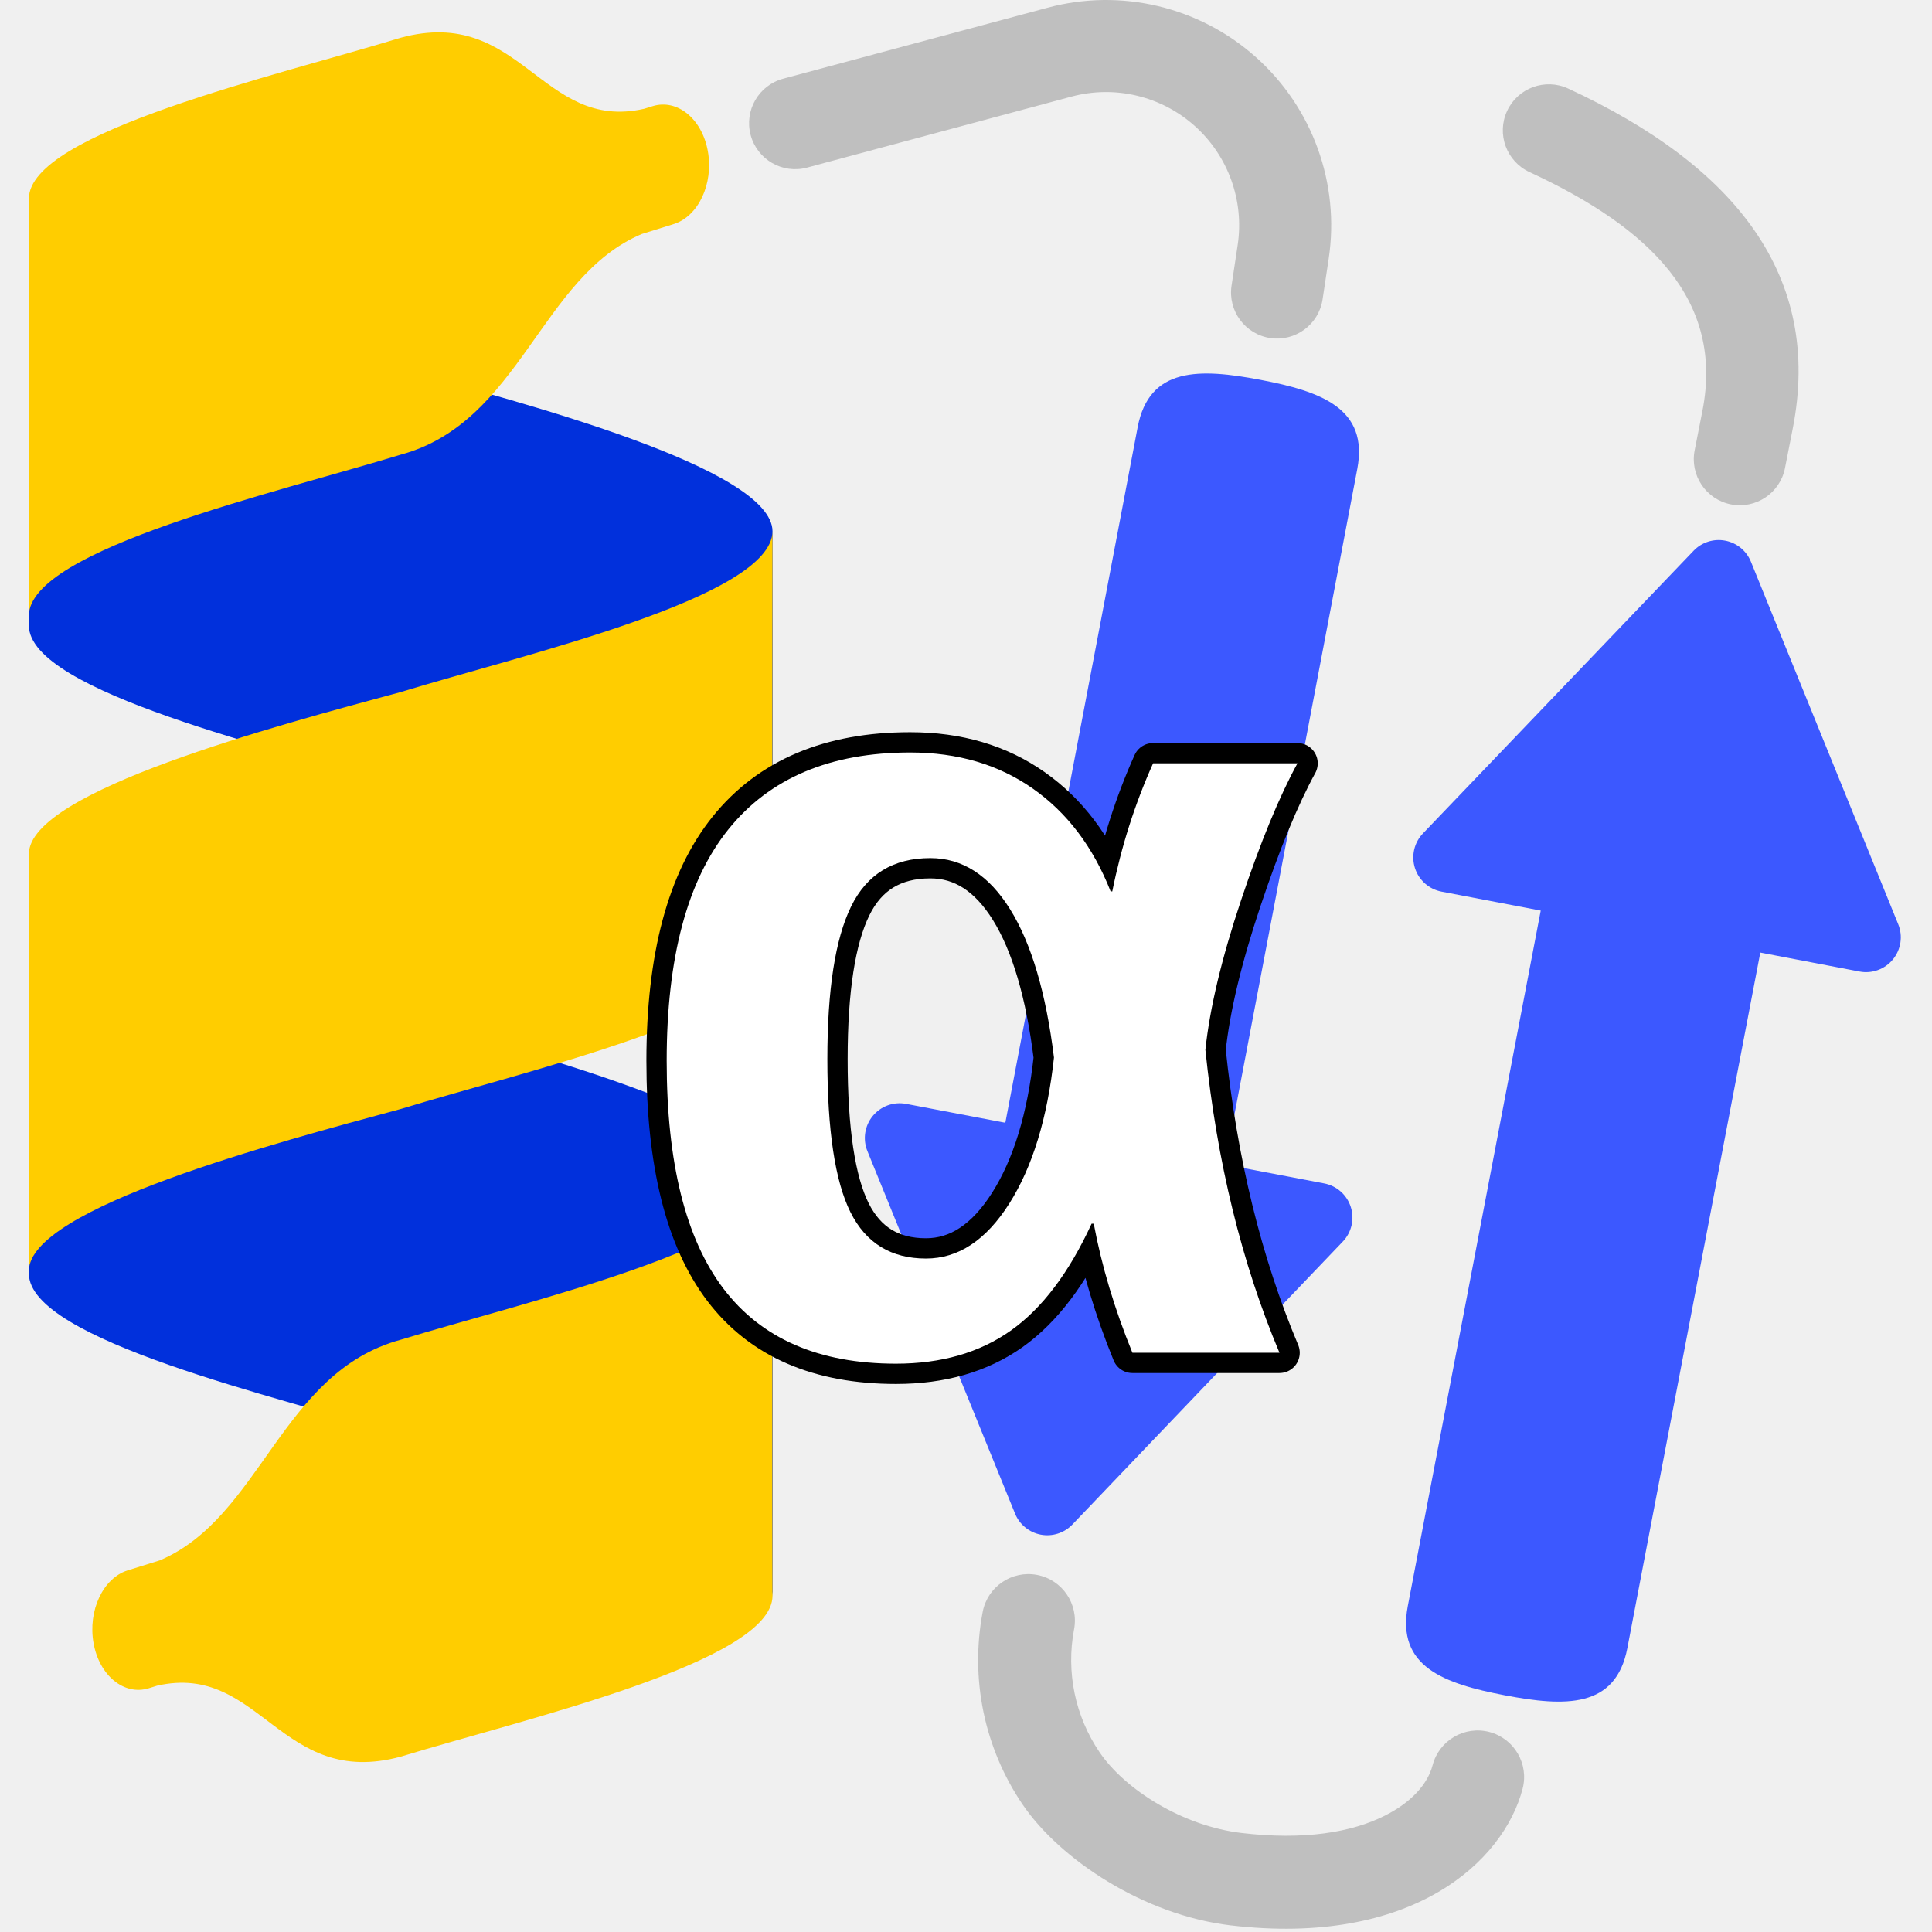
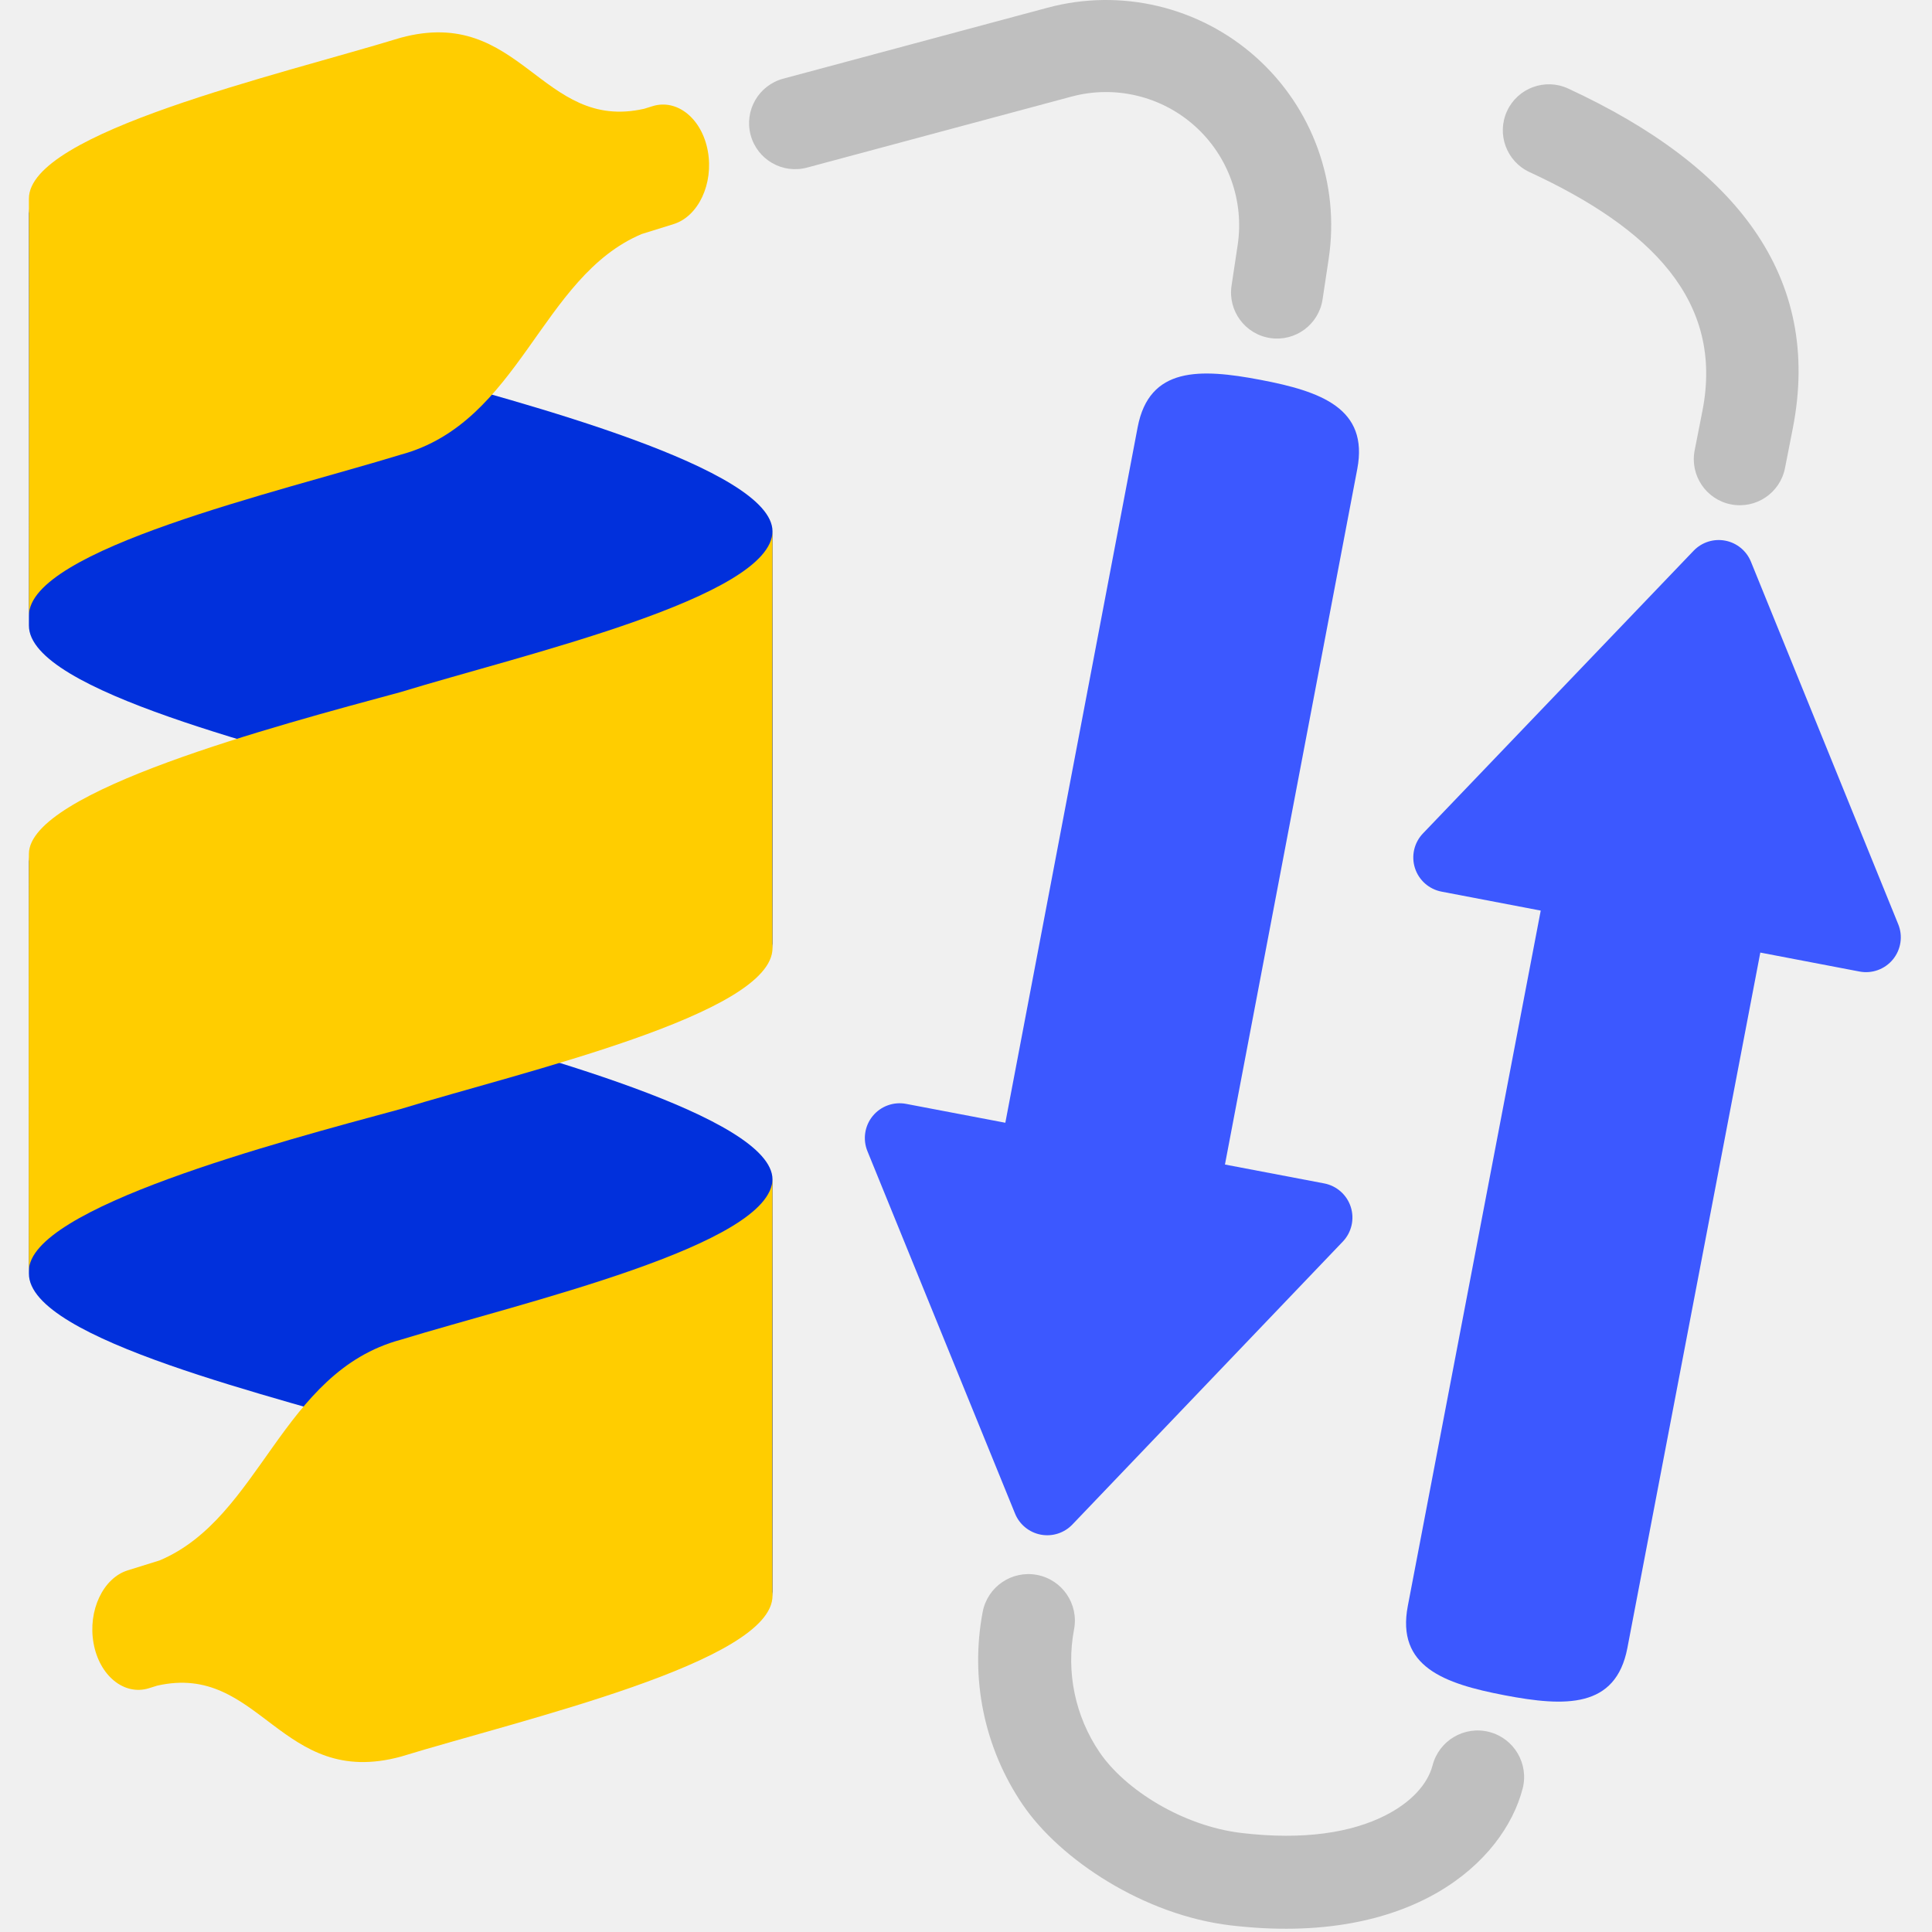
<svg xmlns="http://www.w3.org/2000/svg" width="100%" height="100%" viewBox="0 0 381 381" version="1.1" xml:space="preserve" style="fill-rule:evenodd;clip-rule:evenodd;stroke-linejoin:round;stroke-miterlimit:2;">
  <rect id="Artboard4" x="0" y="0" width="380.358" height="380.358" style="fill:none;" />
  <g>
    <path d="M159.152,33.051l52.145,-13.999c8.556,-2.297 17.694,-0.125 24.302,5.776c6.607,5.901 9.794,14.736 8.475,23.497c-0.733,4.868 -1.207,8.015 -1.207,8.015c-0.745,4.953 2.671,9.581 7.624,10.326c4.954,0.746 9.581,-2.67 10.327,-7.623l1.207,-8.015c2.231,-14.817 -3.159,-29.759 -14.334,-39.74c-11.176,-9.98 -26.63,-13.653 -41.101,-9.768c-26.072,6.999 -52.145,13.999 -52.145,13.999c-4.838,1.299 -7.712,6.281 -6.413,11.119c1.299,4.839 6.282,7.712 11.12,6.413Z" style="fill:#bfbfbf;" />
    <g>
      <path d="M5.699,251.155c0.054,-12.356 0,-82.258 0,-82.223c0,13.089 49.303,24.393 73.322,31.753c24.566,6.642 73.267,19.543 73.321,31.898c0.058,13.089 0.03,88.971 0,82.223c-0.054,-12.356 -48.755,-25.257 -73.321,-31.899c-24.019,-7.359 -73.379,-18.664 -73.322,-31.752Z" style="fill:#0130dc;" />
      <path d="M5.699,123.342c0.054,-12.356 0,-82.257 0,-82.223c0,13.089 49.303,24.393 73.322,31.753c24.566,6.642 73.267,19.543 73.321,31.899c0.058,13.088 0.03,88.97 0,82.222c-0.054,-12.355 -48.755,-25.256 -73.321,-31.899c-24.019,-7.359 -73.379,-18.664 -73.322,-31.752Z" style="fill:#0130dc;" />
      <path d="M5.854,41.118c-0.007,-0.12 -0.081,-0.124 -0.155,-0.096c-0.074,-0.028 -0.147,-0.023 -0.155,0.096l-0,0.001l-0,0.018l-0,0.002c-0,0.122 0,0.8 0.001,1.941c0.008,11.409 0.047,69.141 -0.001,80.261l-0,-0c-0.007,1.62 0.709,3.221 2.037,4.784c1.94,2.285 5.197,4.508 9.334,6.647c16.011,8.279 45.251,15.368 62.07,20.522c0.002,0 0.003,0.001 0.004,0.001c17.189,4.647 46.199,12.359 62.077,20.804c4.064,2.162 7.265,4.369 9.178,6.588c1.241,1.439 1.936,2.872 1.943,4.307c0.001,0.283 0.003,0.427 0.004,0.443c0.004,0.05 0.018,0.077 0.022,0.086c0.036,0.079 0.086,0.095 0.123,0.098c0.042,0.004 0.098,-0.007 0.14,-0.092c0.002,-0.004 0.024,-0.04 0.026,-0.118c0.002,-0.058 0.003,-0.306 0.005,-0.726c0.025,-7.492 0.042,-70.136 -0.009,-81.916c-0.007,-1.53 -0.725,-3.077 -2.048,-4.612c-1.932,-2.241 -5.163,-4.476 -9.268,-6.66c-15.89,-8.453 -44.924,-16.174 -62.128,-20.825c-16.808,-5.15 -45.998,-12.231 -62,-20.504c-4.095,-2.117 -7.324,-4.309 -9.25,-6.571c-1.251,-1.468 -1.949,-2.956 -1.949,-4.478l-0.001,-0.001Zm0.002,1.856l0,0.105c0.009,11.41 0.047,69.144 -0.001,80.264l-0,-0c-0.007,1.521 0.686,3.009 1.933,4.477c1.921,2.262 5.147,4.454 9.241,6.571c15.999,8.273 45.217,15.353 62.025,20.503c17.204,4.652 46.238,12.373 62.128,20.826c4.105,2.183 7.336,4.419 9.268,6.66c0.829,0.962 1.421,1.929 1.749,2.894c0.023,-11.858 0.037,-69.277 -0.012,-80.502c-0.007,-1.435 -0.702,-2.869 -1.943,-4.308c-1.913,-2.218 -5.114,-4.425 -9.178,-6.587c-15.878,-8.446 -44.888,-16.157 -62.077,-20.805c-0.001,0 -0.002,-0 -0.004,-0.001c-16.819,-5.153 -46.031,-12.242 -62.045,-20.522c-4.137,-2.139 -7.397,-4.361 -9.343,-6.646c-0.821,-0.963 -1.41,-1.941 -1.741,-2.929Z" style="fill:none;" />
      <path d="M152.342,186.947c-0.054,-12.356 0,-82.257 0,-82.223c0,13.089 -49.302,24.393 -73.321,31.753c-24.567,6.642 -73.268,19.543 -73.322,31.899c-0.057,13.088 -0.029,88.97 0,82.222c0.054,-12.355 48.755,-25.256 73.322,-31.898c24.019,-7.36 73.379,-18.665 73.321,-31.753Z" style="fill:#ffcd00;" />
      <path d="M152.343,104.627c-0.074,-0.028 -0.148,-0.024 -0.156,0.096l-0,0.001c-0,1.522 -0.699,3.01 -1.949,4.479c-1.927,2.261 -5.155,4.453 -9.25,6.57c-16.002,8.274 -45.193,15.354 -62,20.504c-17.205,4.652 -46.238,12.373 -62.129,20.825c-4.105,2.184 -7.335,4.419 -9.267,6.66c-1.323,1.535 -2.042,3.082 -2.048,4.612c-0.052,11.78 -0.035,74.425 -0.009,81.916c0.001,0.42 0.003,0.668 0.004,0.726c0.007,0.278 0.283,0.127 0.29,0.112c0.004,-0.009 0.017,-0.035 0.021,-0.086c0.002,-0.016 0.004,-0.16 0.005,-0.443c0.006,-1.435 0.702,-2.868 1.942,-4.307c1.913,-2.219 5.115,-4.426 9.179,-6.587c15.877,-8.446 44.887,-16.157 62.076,-20.805c0.001,-0 0.003,-0.001 0.004,-0.001c16.819,-5.154 46.06,-12.243 62.071,-20.522c4.137,-2.139 7.393,-4.361 9.334,-6.646c1.328,-1.564 2.044,-3.165 2.037,-4.785l-0,-0c-0.049,-11.12 -0.01,-68.851 -0.002,-80.261c0.001,-1.141 0.002,-1.819 0.002,-1.941l-0,-0.002l-0,-0.018l-0.001,-0.001c-0.007,-0.119 -0.081,-0.124 -0.154,-0.096Zm-0.158,1.953c-0.331,0.987 -0.92,1.965 -1.74,2.928c-1.947,2.285 -5.206,4.507 -9.344,6.647c-16.014,8.279 -45.226,15.368 -62.045,20.521c-0.001,0.001 -0.003,0.001 -0.004,0.002c-17.189,4.647 -46.199,12.358 -62.076,20.804c-4.064,2.162 -7.266,4.369 -9.179,6.587c-1.24,1.439 -1.936,2.873 -1.942,4.308c-0.049,11.225 -0.036,68.644 -0.012,80.502c0.327,-0.965 0.919,-1.932 1.749,-2.894c1.932,-2.241 5.162,-4.477 9.267,-6.66c15.891,-8.453 44.924,-16.174 62.129,-20.825c16.807,-5.15 46.026,-12.231 62.025,-20.504c4.094,-2.117 7.32,-4.309 9.241,-6.571c1.246,-1.467 1.939,-2.956 1.933,-4.477l-0,0c-0.049,-11.12 -0.01,-68.853 -0.002,-80.264l0,-0.104Z" style="fill:none;" />
      <path d="M31.48,307.722c20.001,-8.434 23.962,-37.144 47.541,-43.519c24.019,-7.36 73.321,-18.664 73.321,-31.753c0,-0.035 -0.054,69.867 0,82.223c0.058,13.088 -49.302,24.393 -73.321,31.752c-23.763,6.425 -27.67,-18.621 -48.018,-14.007l-1.633,0.508c-4.875,1.517 -9.768,-2.461 -10.92,-8.876c-1.152,-6.416 1.87,-12.856 6.744,-14.372l6.286,-1.956Z" style="fill:#ffcd00;" />
      <path d="M126.561,46.146c-20,8.433 -23.961,37.144 -47.54,43.519c-24.019,7.36 -73.322,18.664 -73.322,31.753c0,0.034 0.054,-69.868 0,-82.223c-0.057,-13.088 49.303,-24.393 73.322,-31.753c23.763,-6.425 27.67,18.621 48.017,14.007l1.634,-0.508c4.874,-1.516 9.767,2.461 10.919,8.877c1.153,6.415 -1.869,12.855 -6.744,14.372l-6.286,1.956Z" style="fill:#ffcd00;" />
    </g>
    <path d="M198.257,221.412l26.095,-137.163c2.274,-11.952 12.264,-11.615 24.215,-9.342c11.952,2.274 21.368,5.63 19.094,17.581l-26.095,137.163c-0,0 10.58,2.013 19.564,3.722c2.469,0.47 4.483,2.252 5.249,4.645c0.767,2.393 0.163,5.014 -1.573,6.831c-13.805,14.443 -40.451,42.322 -53.325,55.791c-1.607,1.681 -3.955,2.433 -6.239,1.999c-2.284,-0.435 -4.193,-1.997 -5.07,-4.15c-7.028,-17.256 -21.576,-52.972 -29.112,-71.476c-0.948,-2.327 -0.547,-4.986 1.044,-6.93c1.592,-1.945 4.12,-2.863 6.588,-2.393c8.985,1.709 19.565,3.722 19.565,3.722Z" style="fill:#3c58ff;" />
    <path d="M347.142,187.852l-26.215,137.14c-2.284,11.949 -12.274,11.604 -24.224,9.32c-11.949,-2.284 -21.362,-5.648 -19.078,-17.597l26.215,-137.141c-0,0 -10.578,-2.022 -19.561,-3.739c-2.468,-0.472 -4.481,-2.256 -5.245,-4.649c-0.765,-2.394 -0.159,-5.014 1.579,-6.829c13.817,-14.431 40.488,-42.287 53.374,-55.745c1.608,-1.68 3.957,-2.43 6.241,-1.993c2.283,0.436 4.19,2 5.065,4.154c7.014,17.262 21.53,52.991 29.051,71.501c0.946,2.328 0.542,4.987 -1.051,6.93c-1.594,1.943 -4.122,2.859 -6.59,2.387c-8.983,-1.717 -19.561,-3.739 -19.561,-3.739Z" style="fill:#3c58ff;" />
    <path d="M193.79,317.877c-2.514,13.215 0.325,26.886 7.891,38.008c7.382,10.852 23.912,21.784 40.997,23.807c35.751,4.233 53.822,-12.522 57.588,-26.944c1.279,-4.898 -1.66,-9.914 -6.558,-11.193c-4.898,-1.279 -9.913,1.66 -11.192,6.558c-0.987,3.779 -4.251,7.326 -9.334,9.904c-6.655,3.376 -16.083,4.909 -28.347,3.457c-11.601,-1.374 -22.973,-8.539 -27.986,-15.908c-4.83,-7.099 -6.641,-15.825 -5.037,-24.26c0.946,-4.973 -2.323,-9.779 -7.296,-10.725c-4.974,-0.946 -9.78,2.323 -10.726,7.296Z" style="fill:#bfbfbf;" />
    <path d="M352.008,92.313l1.529,-7.775c5.91,-30.041 -11.24,-51.79 -44.287,-67.077c-4.546,-2.103 -9.945,-0.119 -12.048,4.428c-2.103,4.546 -0.119,9.945 4.427,12.048c23.906,11.058 38.371,25.366 34.097,47.097c-0,0 -1.53,7.775 -1.53,7.775c-0.967,4.916 2.239,9.691 7.154,10.658c4.915,0.967 9.691,-2.239 10.658,-7.154Z" style="fill:#bfbfbf;" />
  </g>
-   <text x="190.5" y="190.5" dominant-baseline="central" text-anchor="middle" font-size="220" font-family="Arial, sans-serif" font-weight="bold" fill="#ffffff" stroke="#000000" stroke-width="8" paint-order="stroke fill">α</text>
</svg>
